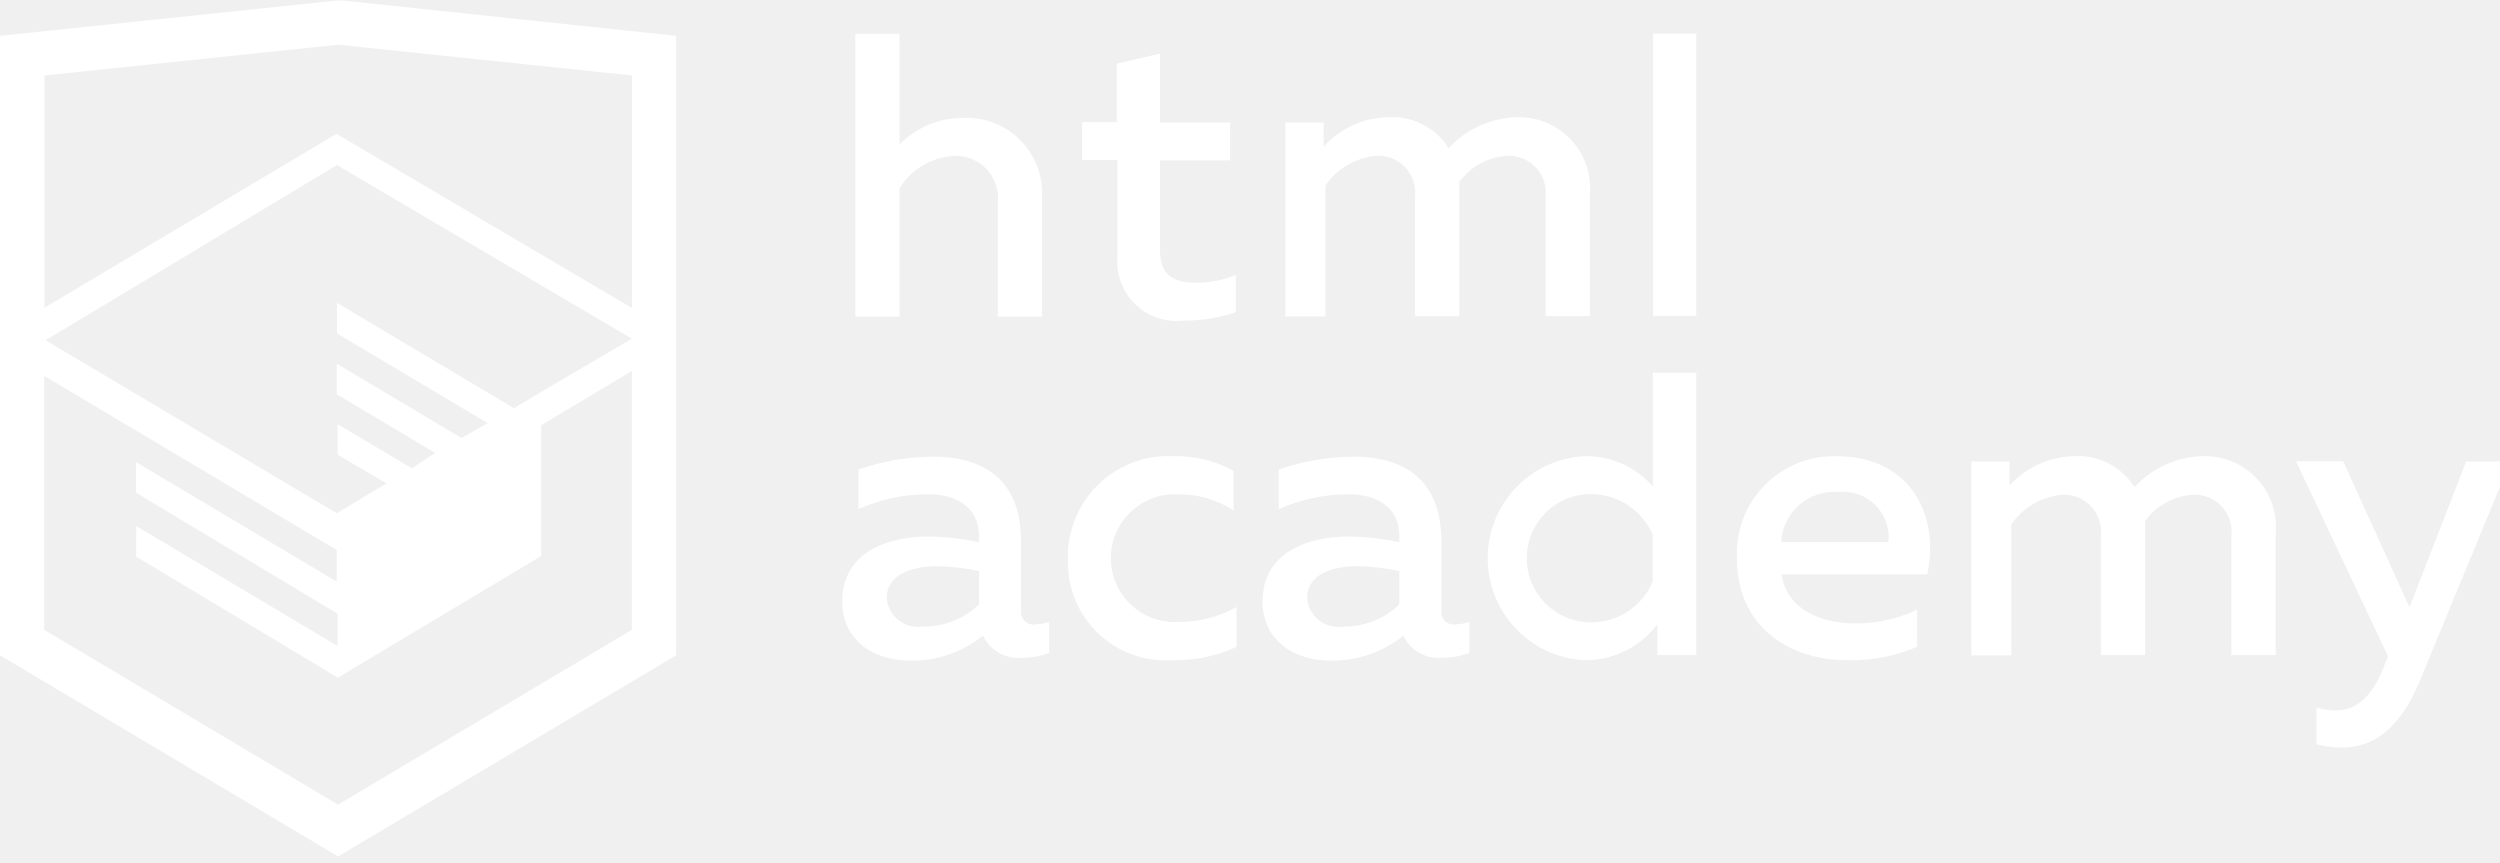
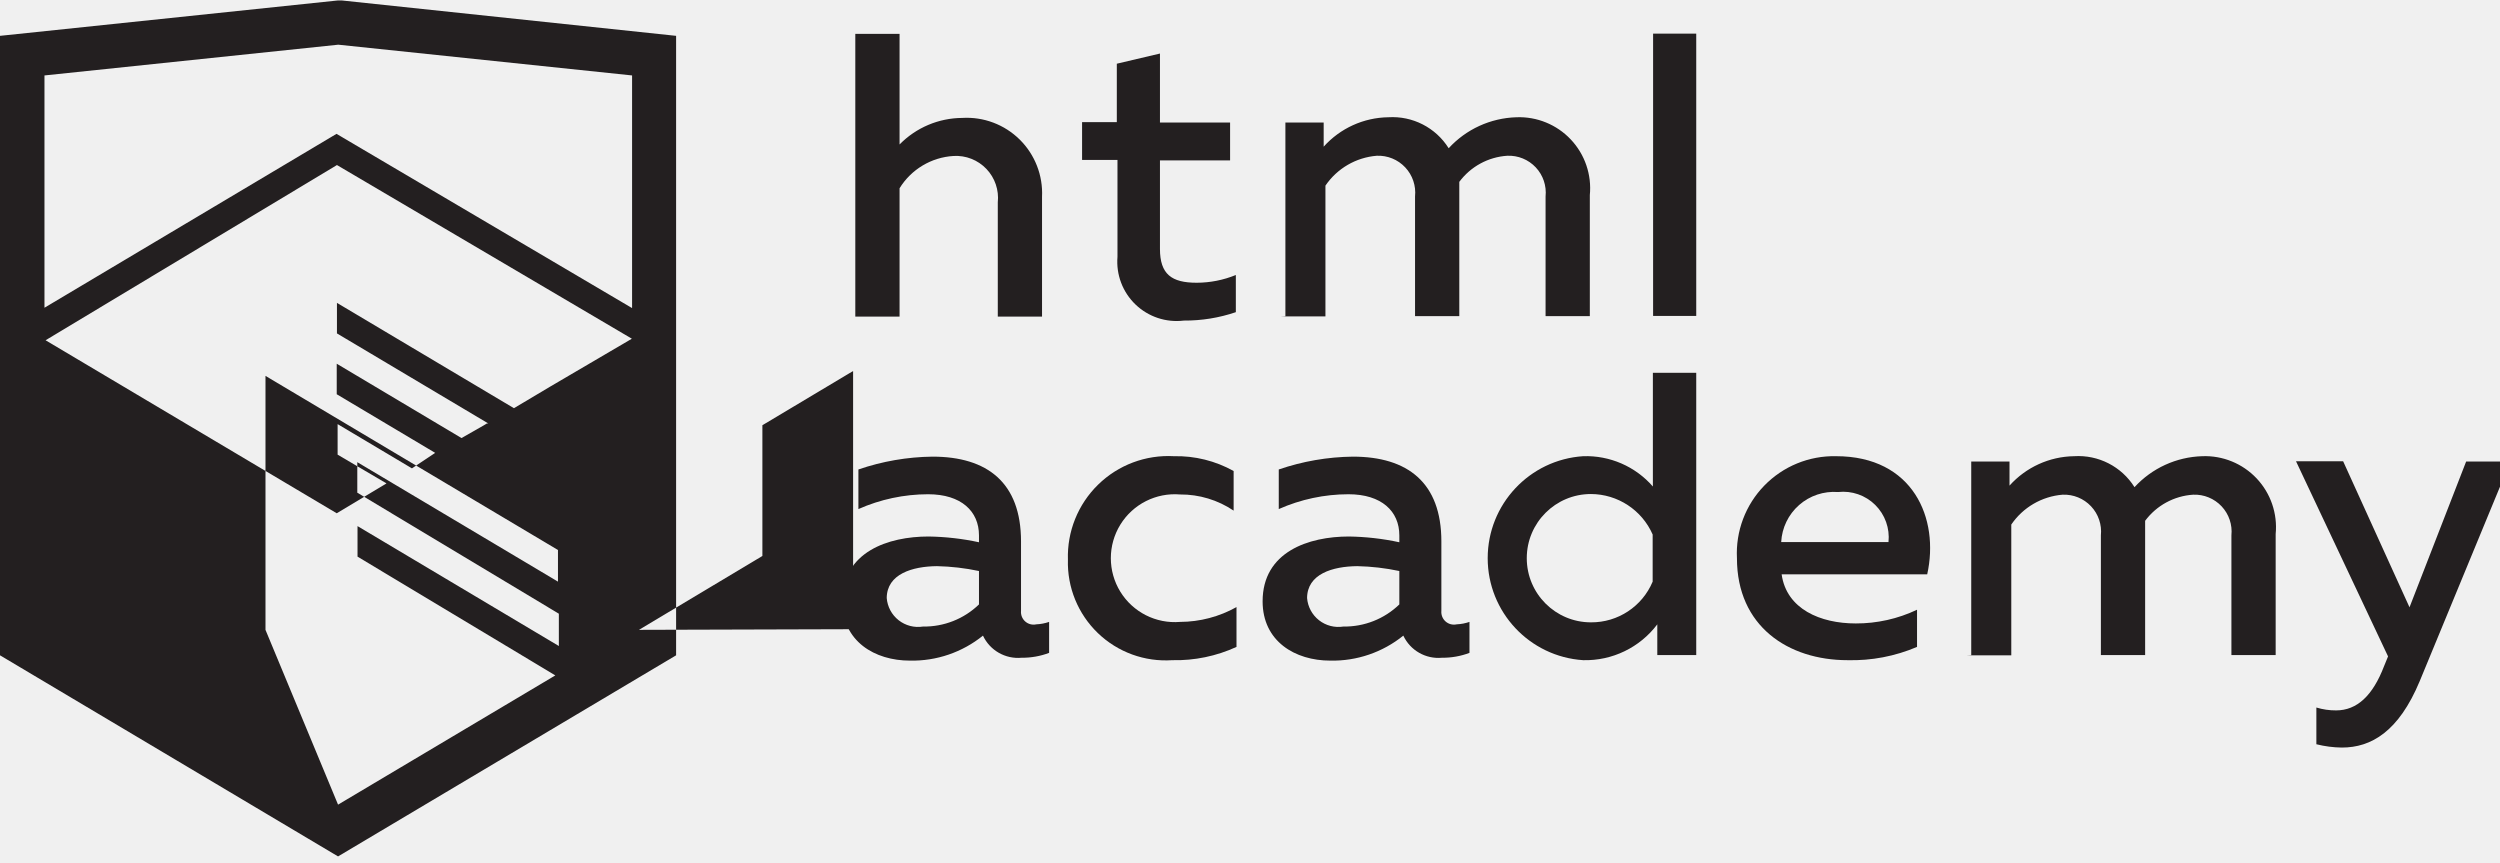
<svg xmlns="http://www.w3.org/2000/svg" id="Layer_1" data-name="Layer 1" viewBox="0 0 113 39">
-   <path d="M401.93,351.51a2.07,2.07,0,0,0,.58-0.11v1.4a3.41,3.41,0,0,1-1.24.22,1.75,1.75,0,0,1-1.75-1,5.08,5.08,0,0,1-3.3,1.13c-1.59,0-3.06-.87-3.06-2.68,0-2.24,2.08-2.93,3.9-2.93a11.63,11.63,0,0,1,2.28.26v-0.31c0-1.09-.8-1.86-2.3-1.86a7.79,7.79,0,0,0-3.15.67v-1.79a10.72,10.72,0,0,1,3.35-.58c2.48,0,4,1.18,4,3.83v3.14A0.57,0.57,0,0,0,401.93,351.51Zm-6.76-1.19a1.42,1.42,0,0,0,1.64,1.29,3.56,3.56,0,0,0,2.53-1V349.1a10.21,10.21,0,0,0-1.9-.22C396.34,348.89,395.17,349.23,395.17,350.33Z" transform="translate(-355.09 -323.29)" fill="#fff" />
-   <path d="M408.15,343.91a5.29,5.29,0,0,1,2.7.67v1.79a4.28,4.28,0,0,0-2.42-.73,2.89,2.89,0,1,0,0,5.76,5.26,5.26,0,0,0,2.55-.67v1.8a6.58,6.58,0,0,1-2.9.6,4.42,4.42,0,0,1-4.72-4.54A4.54,4.54,0,0,1,408.15,343.91Z" transform="translate(-355.09 -323.29)" fill="#fff" />
-   <path d="M420.93,351.51a2.07,2.07,0,0,0,.58-0.11v1.4a3.41,3.41,0,0,1-1.24.22,1.75,1.75,0,0,1-1.75-1,5.08,5.08,0,0,1-3.3,1.13c-1.59,0-3.06-.87-3.06-2.68,0-2.24,2.08-2.93,3.9-2.93a11.63,11.63,0,0,1,2.28.26v-0.31c0-1.09-.8-1.86-2.3-1.86a7.79,7.79,0,0,0-3.15.67v-1.79a10.72,10.72,0,0,1,3.35-.58c2.48,0,4,1.18,4,3.83v3.14A0.57,0.57,0,0,0,420.93,351.51Zm-6.76-1.19a1.42,1.42,0,0,0,1.64,1.29,3.56,3.56,0,0,0,2.53-1V349.1a10.21,10.21,0,0,0-1.9-.22C415.33,348.89,414.17,349.23,414.17,350.33Z" transform="translate(-355.09 -323.29)" fill="#fff" />
-   <path d="M431.76,340.14V352.9H430v-1.39a4.07,4.07,0,0,1-3.35,1.62,4.62,4.62,0,0,1,0-9.22,4,4,0,0,1,3.15,1.37v-5.14h2ZM427,345.62a2.9,2.9,0,0,0,0,5.8,3,3,0,0,0,2.79-1.84v-2.13A3.06,3.06,0,0,0,427,345.62Z" transform="translate(-355.09 -323.29)" fill="#fff" />
-   <path d="M438.08,343.91c3.48,0,4.68,2.81,4.12,5.34h-6.58c0.22,1.57,1.75,2.22,3.35,2.22a6.41,6.41,0,0,0,2.77-.62v1.68a7.5,7.5,0,0,1-3.14.6c-2.68,0-5-1.53-5-4.61A4.39,4.39,0,0,1,438.08,343.91Zm0.09,1.62a2.39,2.39,0,0,0-2.57,2.26h4.85A2.06,2.06,0,0,0,438.17,345.53Z" transform="translate(-355.09 -323.29)" fill="#fff" />
-   <path d="M444.19,352.9v-8.75h1.73v1.09a4,4,0,0,1,2.92-1.33,3,3,0,0,1,2.73,1.4,4.33,4.33,0,0,1,3.06-1.4,3.21,3.21,0,0,1,3.32,3.52v5.47h-2v-5.41a1.67,1.67,0,0,0-1.73-1.84,2.94,2.94,0,0,0-2.17,1.18c0,0.2,0,.4,0,0.6v5.47h-2v-5.41a1.67,1.67,0,0,0-1.73-1.84,3.11,3.11,0,0,0-2.32,1.35v5.91h-2Z" transform="translate(-355.09 -323.29)" fill="#fff" />
-   <path d="M466.56,344.15h2l-4.1,9.93c-0.95,2.28-2.19,3-3.52,3a5,5,0,0,1-1.15-.15v-1.66a3,3,0,0,0,.89.13c0.95,0,1.66-.67,2.17-2l0.18-.44-4.16-8.82H461l3,6.6Z" transform="translate(-355.09 -323.29)" fill="#fff" />
-   <path d="M395.75,324.82v5a4,4,0,0,1,2.83-1.2,3.41,3.41,0,0,1,3.61,3.57v5.41h-2v-5.16a1.9,1.9,0,0,0-2-2.1,3.08,3.08,0,0,0-2.44,1.46v5.8h-2V324.82h2Z" transform="translate(-355.09 -323.29)" fill="#fff" />
-   <path d="M407.52,325.71v3.12h3.17v1.71h-3.17v4c0,1.15.53,1.53,1.66,1.53a4.71,4.71,0,0,0,1.77-.35v1.68a7.14,7.14,0,0,1-2.35.38,2.68,2.68,0,0,1-3-2.88v-4.38H404v-1.71h1.57v-2.64Z" transform="translate(-355.09 -323.29)" fill="#fff" />
-   <path d="M413.19,337.58v-8.75h1.73v1.09a4,4,0,0,1,2.92-1.33,3,3,0,0,1,2.73,1.4,4.33,4.33,0,0,1,3.06-1.4,3.21,3.21,0,0,1,3.32,3.52v5.47h-2v-5.41a1.67,1.67,0,0,0-1.73-1.84,2.94,2.94,0,0,0-2.17,1.18c0,0.2,0,.4,0,0.6v5.47h-2v-5.41a1.67,1.67,0,0,0-1.73-1.84,3.11,3.11,0,0,0-2.32,1.35v5.91h-2Z" transform="translate(-355.09 -323.29)" fill="#fff" />
-   <rect x="74.72" y="1.52" width="1.95" height="12.76" fill="#fff" />
-   <path d="M370.53,323.31l-0.16,0-15.28,1.6v28L370.37,362l15.28-9.09v-28Zm13.12,28.45-13.28,7.9-13.28-7.9V340.28l13.22,7.87,0,1.43-9.07-5.4v1.38l9.11,5.47,0,1.46-9.1-5.42v1.38l9.11,5.47h0l9.19-5.5v-1.39h0v-4.52l4.1-2.45v11.67Zm0-13.16L380,340.74h0l-1.68,1-8-4.76v1.38l6.84,4.07-0.06,0-0.15.09-1,.57-5.64-3.36v1.38l4.45,2.65-1.05.7,0,0-3.36-2v1.38l2.21,1.3-2.25,1.35-13.16-7.82,13.17-7.92h0Zm0-1.39-13.35-7.87h0l-13.2,7.86v-10.5l13.28-1.39,13.28,1.39v10.51Z" transform="translate(-355.09 -323.29)" fill="#fff" />
+   <path d="M401.93,351.51a2.07,2.07,0,0,0,.58-0.11v1.4a3.41,3.41,0,0,1-1.24.22,1.75,1.75,0,0,1-1.75-1,5.08,5.08,0,0,1-3.3,1.13c-1.59,0-3.06-.87-3.06-2.68,0-2.24,2.08-2.93,3.9-2.93a11.63,11.63,0,0,1,2.28.26v-0.31c0-1.09-.8-1.86-2.3-1.86a7.79,7.79,0,0,0-3.15.67v-1.79a10.72,10.72,0,0,1,3.35-.58c2.48,0,4,1.18,4,3.83v3.14A0.57,0.57,0,0,0,401.93,351.51Zm-6.76-1.19a1.42,1.42,0,0,0,1.64,1.29,3.56,3.56,0,0,0,2.53-1V349.1a10.21,10.21,0,0,0-1.9-.22C396.34,348.89,395.17,349.23,395.17,350.33Z" transform="translate(-355.09 -323.29)" fill="#231f20" />
+   <path d="M408.15,343.91a5.29,5.29,0,0,1,2.7.67v1.79a4.28,4.28,0,0,0-2.42-.73,2.89,2.89,0,1,0,0,5.76,5.26,5.26,0,0,0,2.55-.67v1.8a6.58,6.58,0,0,1-2.9.6,4.42,4.42,0,0,1-4.72-4.54A4.54,4.54,0,0,1,408.15,343.91Z" transform="translate(-355.09 -323.29)" fill="#231f20" />
+   <path d="M420.93,351.51a2.07,2.07,0,0,0,.58-0.11v1.4a3.41,3.41,0,0,1-1.24.22,1.75,1.75,0,0,1-1.75-1,5.08,5.08,0,0,1-3.3,1.13c-1.59,0-3.06-.87-3.06-2.68,0-2.24,2.08-2.93,3.9-2.93a11.63,11.63,0,0,1,2.28.26v-0.31c0-1.09-.8-1.86-2.3-1.86a7.79,7.79,0,0,0-3.15.67v-1.79a10.72,10.72,0,0,1,3.35-.58c2.48,0,4,1.18,4,3.83v3.14A0.57,0.57,0,0,0,420.93,351.51Zm-6.76-1.19a1.42,1.42,0,0,0,1.64,1.29,3.56,3.56,0,0,0,2.53-1V349.1a10.21,10.21,0,0,0-1.9-.22C415.33,348.89,414.17,349.23,414.17,350.33Z" transform="translate(-355.09 -323.29)" fill="#231f20" />
+   <path d="M431.76,340.14V352.9H430v-1.39a4.07,4.07,0,0,1-3.35,1.62,4.62,4.62,0,0,1,0-9.22,4,4,0,0,1,3.15,1.37v-5.14h2ZM427,345.62a2.9,2.9,0,0,0,0,5.8,3,3,0,0,0,2.79-1.84v-2.13A3.06,3.06,0,0,0,427,345.62Z" transform="translate(-355.09 -323.29)" fill="#231f20" />
+   <path d="M438.08,343.91c3.48,0,4.68,2.81,4.12,5.34h-6.58c0.22,1.57,1.75,2.22,3.35,2.22a6.41,6.41,0,0,0,2.77-.62v1.68a7.5,7.5,0,0,1-3.14.6c-2.68,0-5-1.53-5-4.61A4.39,4.39,0,0,1,438.08,343.91Zm0.09,1.62a2.39,2.39,0,0,0-2.57,2.26h4.85A2.06,2.06,0,0,0,438.17,345.53Z" transform="translate(-355.09 -323.29)" fill="#231f20" />
+   <path d="M444.19,352.9v-8.75h1.73v1.09a4,4,0,0,1,2.92-1.33,3,3,0,0,1,2.73,1.4,4.33,4.33,0,0,1,3.06-1.4,3.21,3.21,0,0,1,3.32,3.52v5.47h-2v-5.41a1.67,1.67,0,0,0-1.73-1.84,2.94,2.94,0,0,0-2.17,1.18c0,0.2,0,.4,0,0.6v5.47h-2v-5.41a1.67,1.67,0,0,0-1.73-1.84,3.11,3.11,0,0,0-2.32,1.35v5.91h-2Z" transform="translate(-355.09 -323.29)" fill="#231f20" />
+   <path d="M466.56,344.15h2l-4.1,9.93c-0.95,2.28-2.19,3-3.52,3a5,5,0,0,1-1.15-.15v-1.66a3,3,0,0,0,.89.13c0.95,0,1.66-.67,2.17-2l0.18-.44-4.16-8.82H461l3,6.6Z" transform="translate(-355.09 -323.29)" fill="#231f20" />
+   <path d="M395.75,324.82v5a4,4,0,0,1,2.83-1.2,3.41,3.41,0,0,1,3.61,3.57v5.41h-2v-5.16a1.9,1.9,0,0,0-2-2.1,3.08,3.08,0,0,0-2.44,1.46v5.8h-2V324.82h2Z" transform="translate(-355.09 -323.29)" fill="#231f20" />
+   <path d="M407.52,325.71v3.12h3.17v1.71h-3.17v4c0,1.15.53,1.53,1.66,1.53a4.71,4.71,0,0,0,1.77-.35v1.68a7.14,7.14,0,0,1-2.35.38,2.68,2.68,0,0,1-3-2.88v-4.38H404v-1.71h1.57v-2.64Z" transform="translate(-355.09 -323.29)" fill="#231f20" />
+   <path d="M413.19,337.58v-8.75h1.73v1.09a4,4,0,0,1,2.92-1.33,3,3,0,0,1,2.73,1.4,4.33,4.33,0,0,1,3.06-1.4,3.21,3.21,0,0,1,3.32,3.52v5.47h-2v-5.41a1.67,1.67,0,0,0-1.73-1.84,2.94,2.94,0,0,0-2.17,1.18c0,0.2,0,.4,0,0.6v5.47h-2v-5.41a1.67,1.67,0,0,0-1.73-1.84,3.11,3.11,0,0,0-2.32,1.35v5.91h-2Z" transform="translate(-355.09 -323.29)" fill="#231f20" />
+   <rect x="74.72" y="1.52" width="1.95" height="12.76" fill="#231f20" />
+   <path d="M370.53,323.31l-0.16,0-15.28,1.6v28L370.37,362l15.28-9.09v-28Zm13.12,28.45-13.28,7.9-3.28-7.9V340.28l13.22,7.87,0,1.43-9.07-5.4v1.38l9.11,5.47,0,1.46-9.1-5.42v1.38l9.11,5.47h0l9.19-5.5v-1.39h0v-4.52l4.1-2.45v11.67Zm0-13.16L380,340.74h0l-1.68,1-8-4.76v1.38l6.84,4.07-0.06,0-0.15.09-1,.57-5.64-3.36v1.38l4.45,2.65-1.05.7,0,0-3.36-2v1.38l2.21,1.3-2.25,1.35-13.16-7.82,13.17-7.92h0Zm0-1.39-13.35-7.87h0l-13.2,7.86v-10.5l13.28-1.39,13.28,1.39v10.51Z" transform="translate(-355.09 -323.29)" fill="#231f20" />
</svg>
